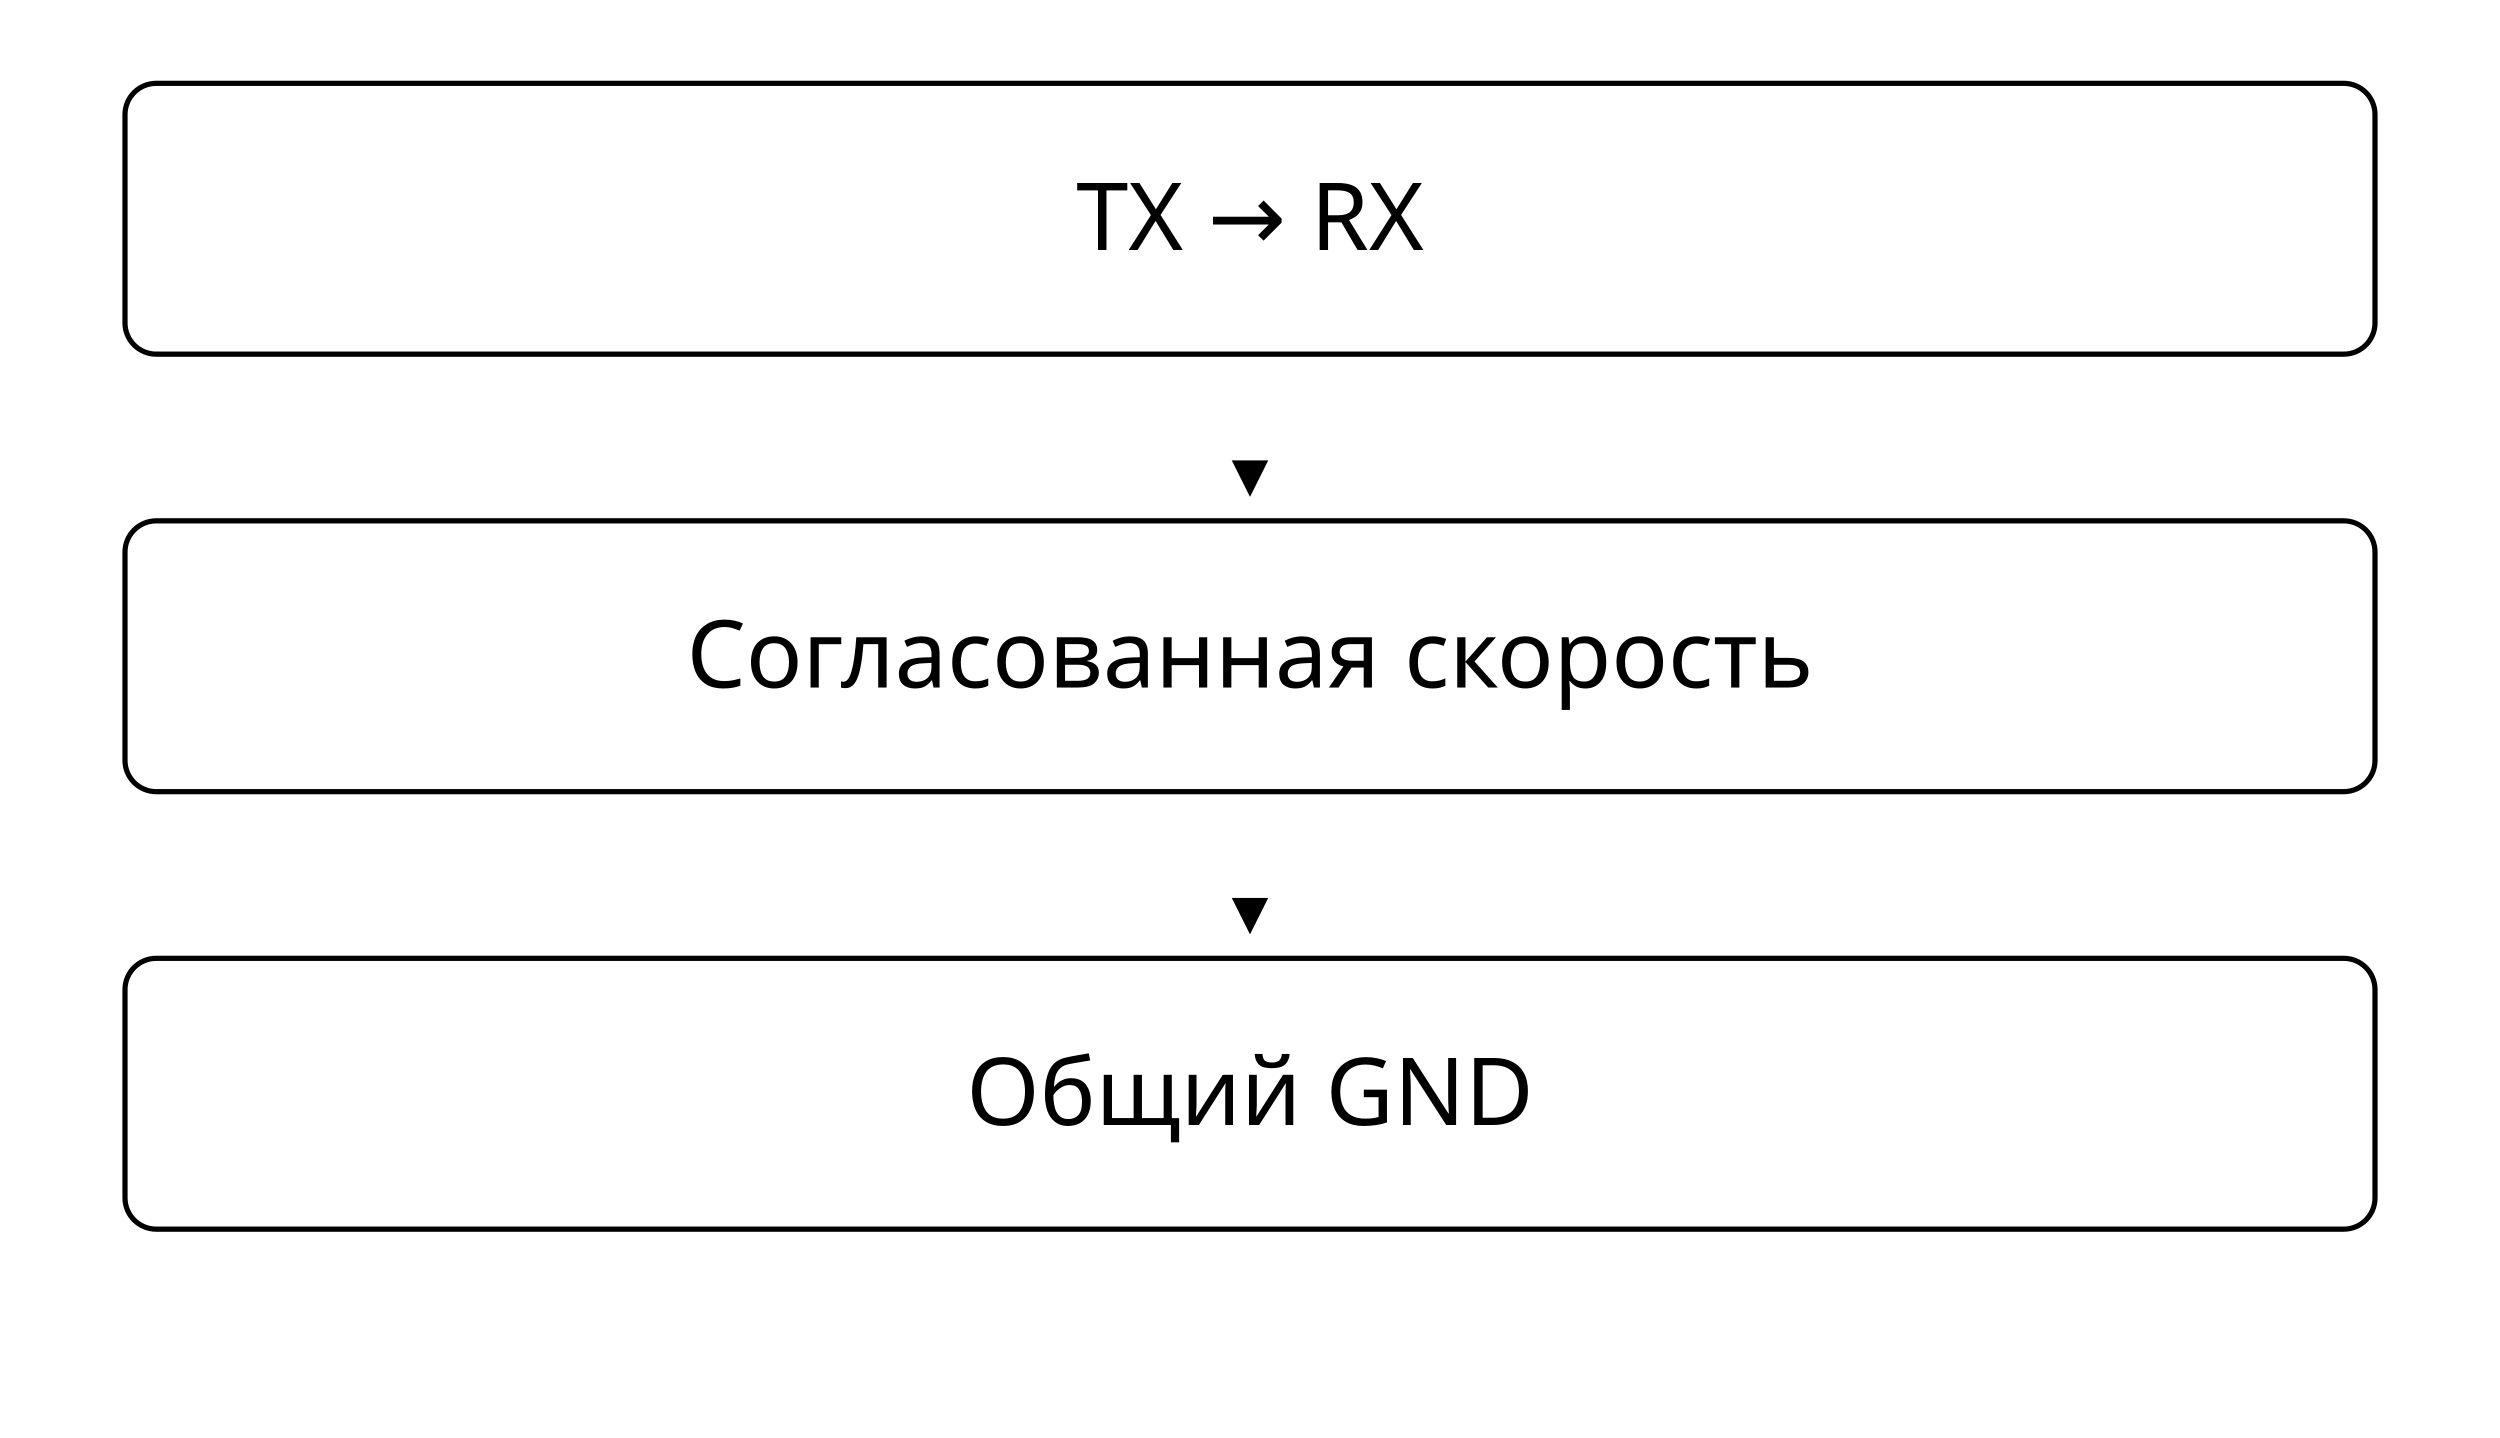
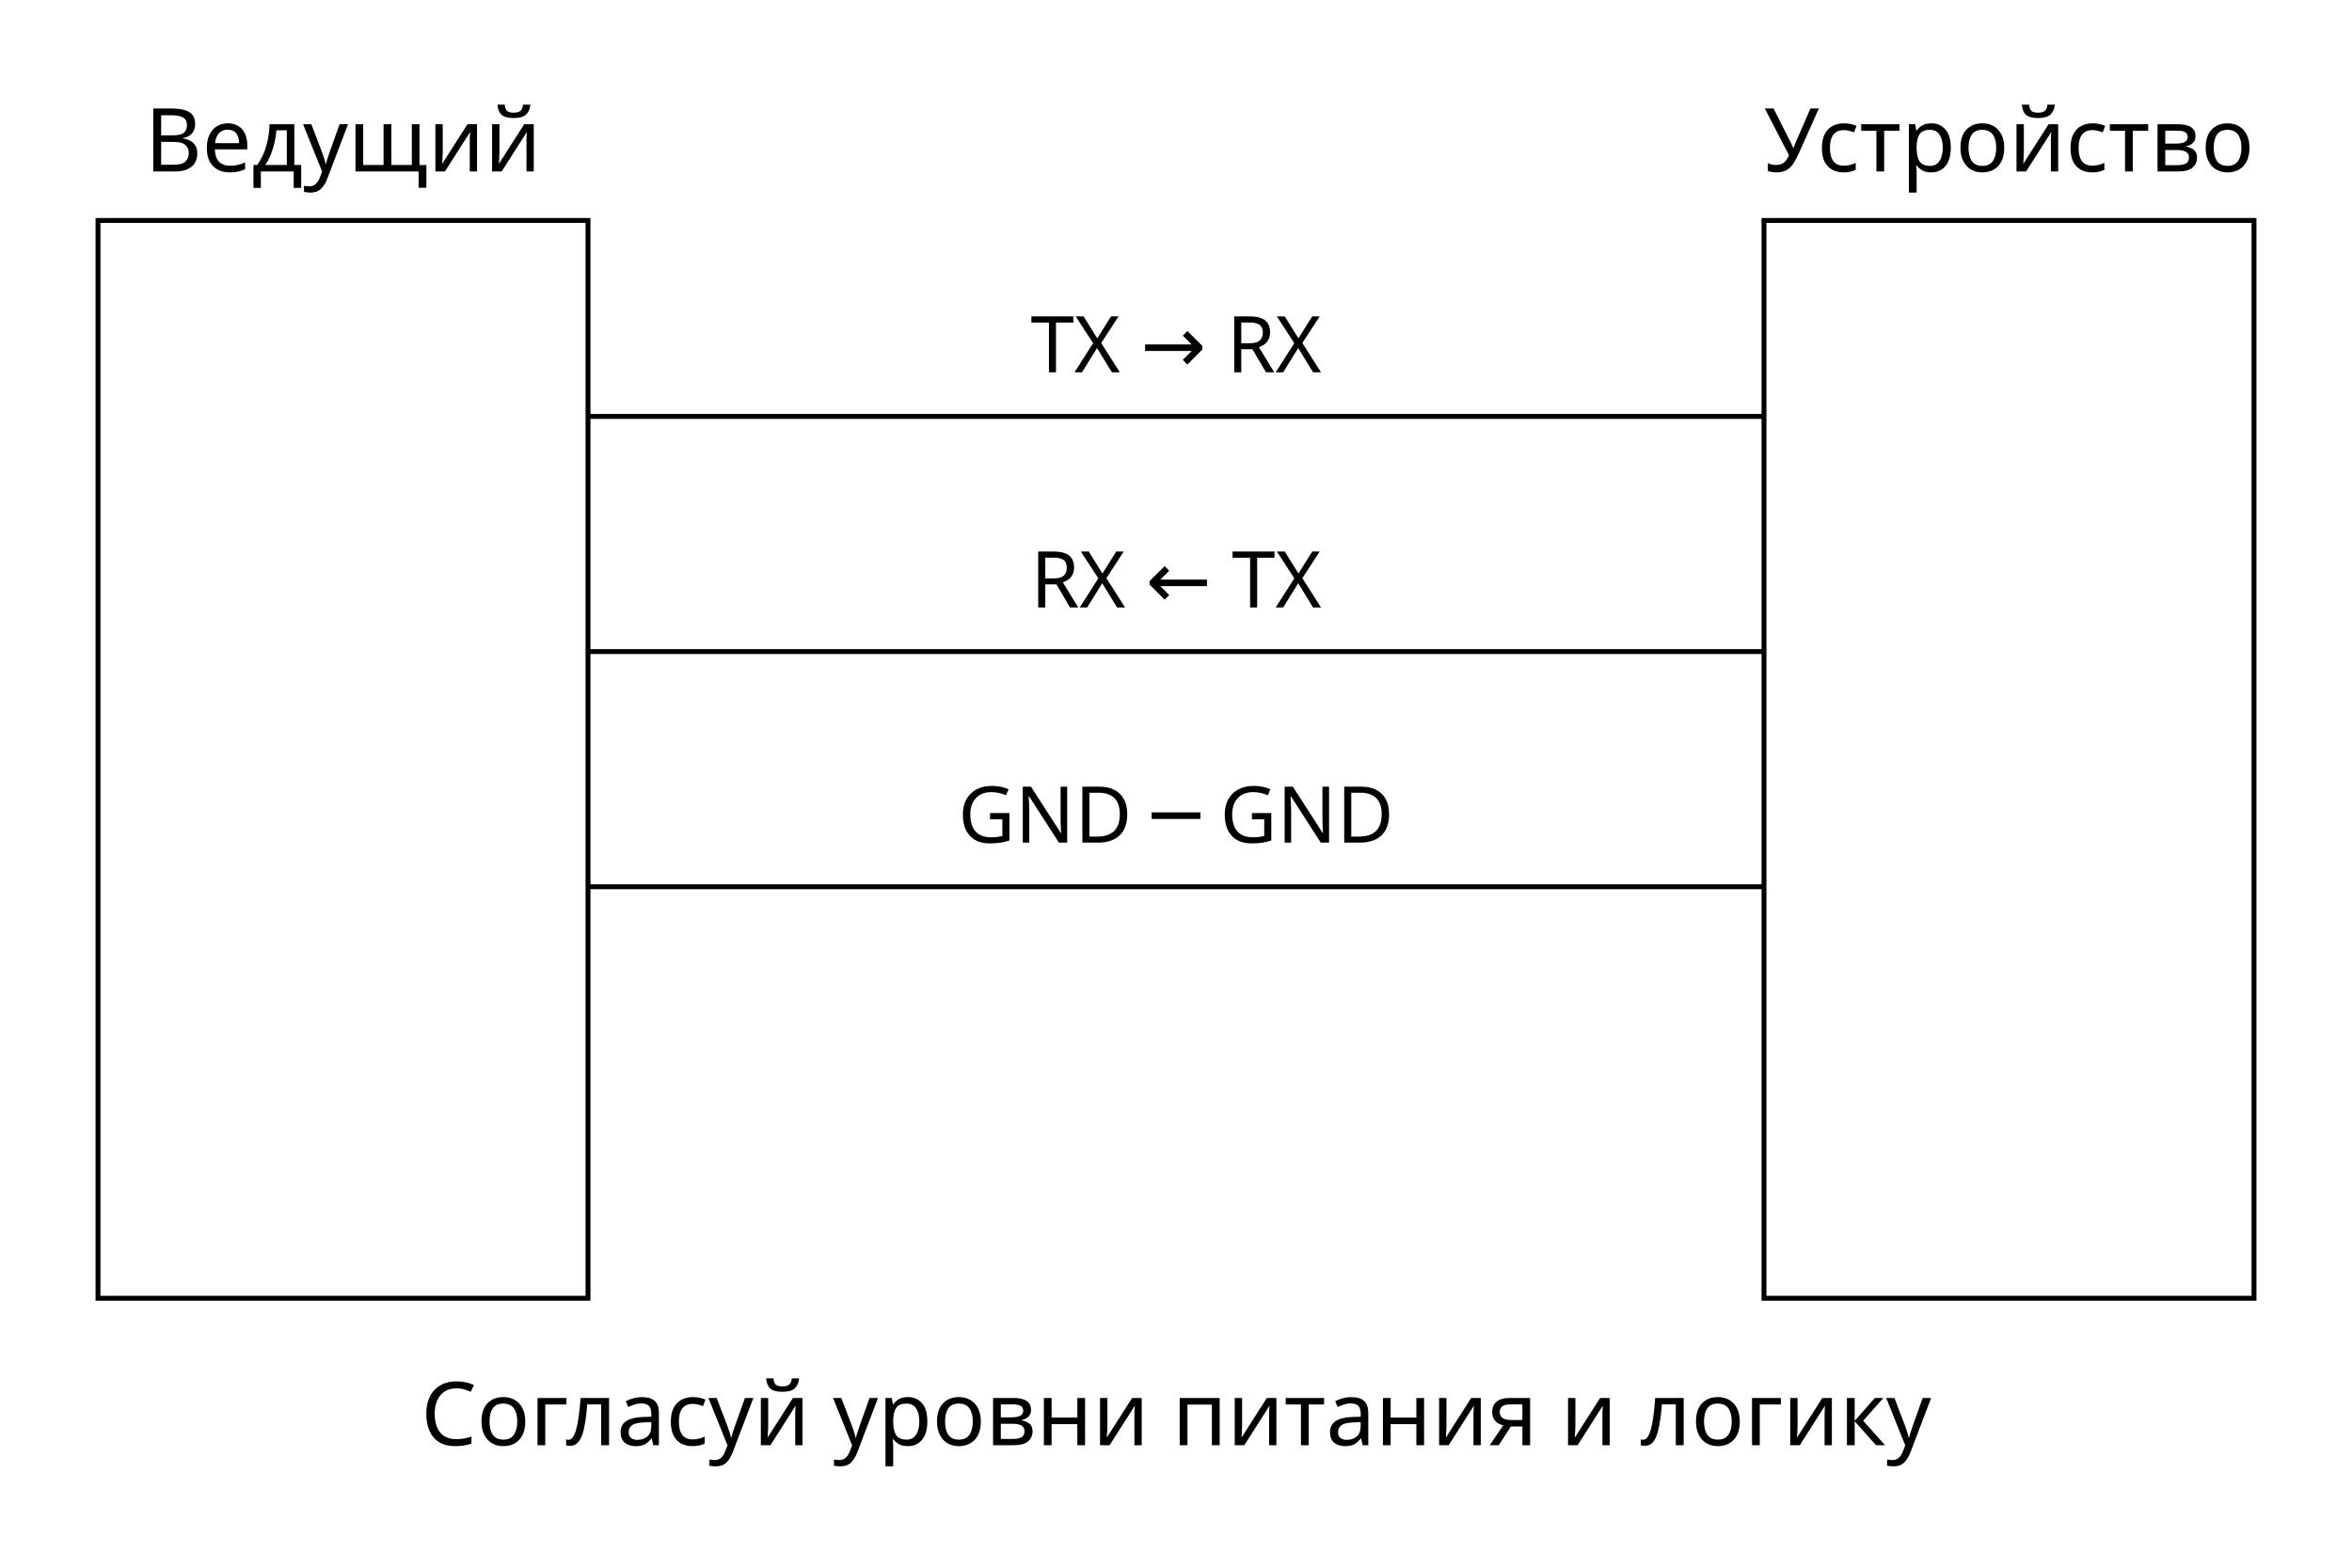
- <svg xmlns="http://www.w3.org/2000/svg" viewBox="0 0 480 276" role="img">
+ <svg xmlns="http://www.w3.org/2000/svg" viewBox="0 0 480 320" role="img">
  <defs>
    <marker id="arrow" viewBox="0 0 10 10" refX="8" refY="5" markerWidth="7" markerHeight="7" orient="auto-start-reverse">
      <path d="M0 0L10 5L0 10" fill="currentColor" />
    </marker>
  </defs>
  <g font-family="system-ui" font-size="18" fill="currentColor" stroke="none">
-     <rect x="24" y="16" width="432" height="52" rx="6" fill="none" stroke="currentColor" />
-     <text x="240" y="48" text-anchor="middle">TX → RX</text>
-     <line x1="240" y1="68" x2="240" y2="94" marker-end="url(#arrow)" />
-     <rect x="24" y="100" width="432" height="52" rx="6" fill="none" stroke="currentColor" />
-     <text x="240" y="132" text-anchor="middle">Согласованная скорость</text>
-     <line x1="240" y1="152" x2="240" y2="178" marker-end="url(#arrow)" />
-     <rect x="24" y="184" width="432" height="52" rx="6" fill="none" stroke="currentColor" />
-     <text x="240" y="216" text-anchor="middle">Общий GND</text>
+     <rect x="20" y="45" width="100" height="220" fill="none" stroke="currentColor" />
+     <rect x="360" y="45" width="100" height="220" fill="none" stroke="currentColor" />
+     <text x="70" y="35" text-anchor="middle">Ведущий</text>
+     <text x="410" y="35" text-anchor="middle">Устройство</text>
+     <line x1="120" y1="85" x2="360" y2="85" stroke="currentColor" />
+     <text x="240" y="76" text-anchor="middle" font-size="16">TX → RX</text>
+     <line x1="120" y1="133" x2="360" y2="133" stroke="currentColor" />
+     <text x="240" y="124" text-anchor="middle" font-size="16">RX ← TX</text>
+     <line x1="120" y1="181" x2="360" y2="181" stroke="currentColor" />
+     <text x="240" y="172" text-anchor="middle" font-size="16">GND ─ GND</text>
+     <text x="240" y="295" text-anchor="middle">Согласуй уровни питания и логику</text>
  </g>
</svg>
